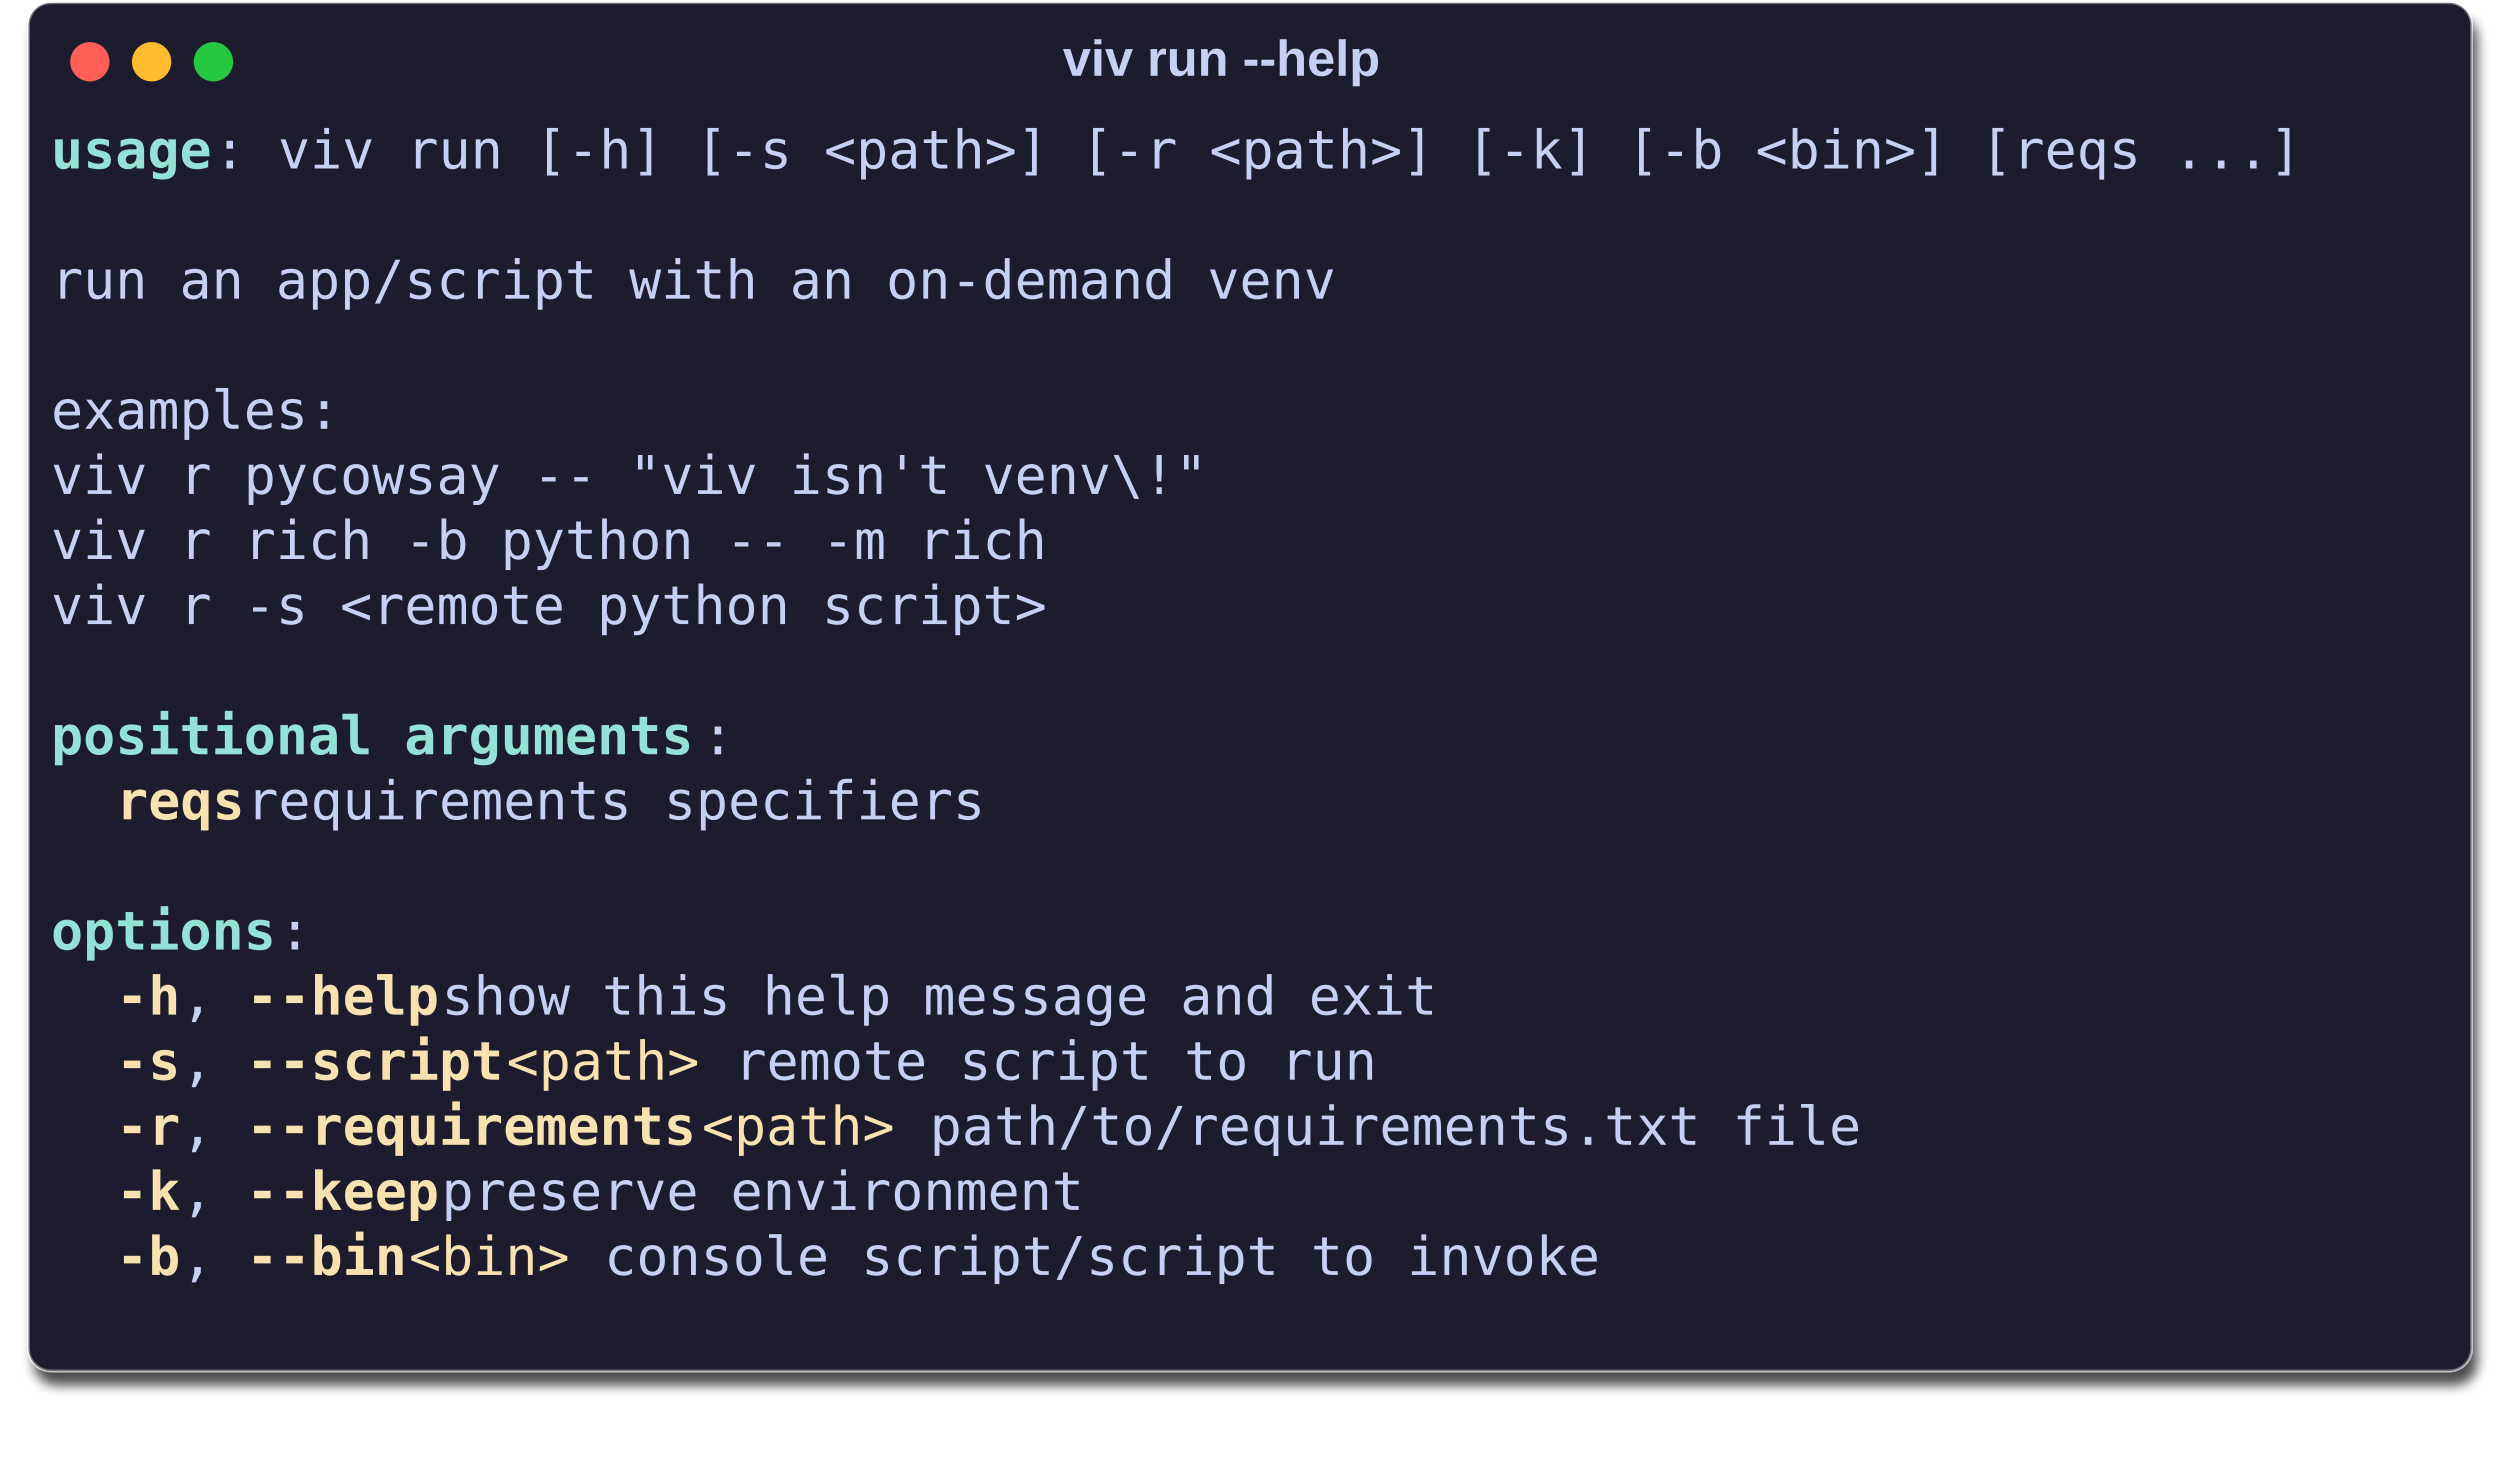
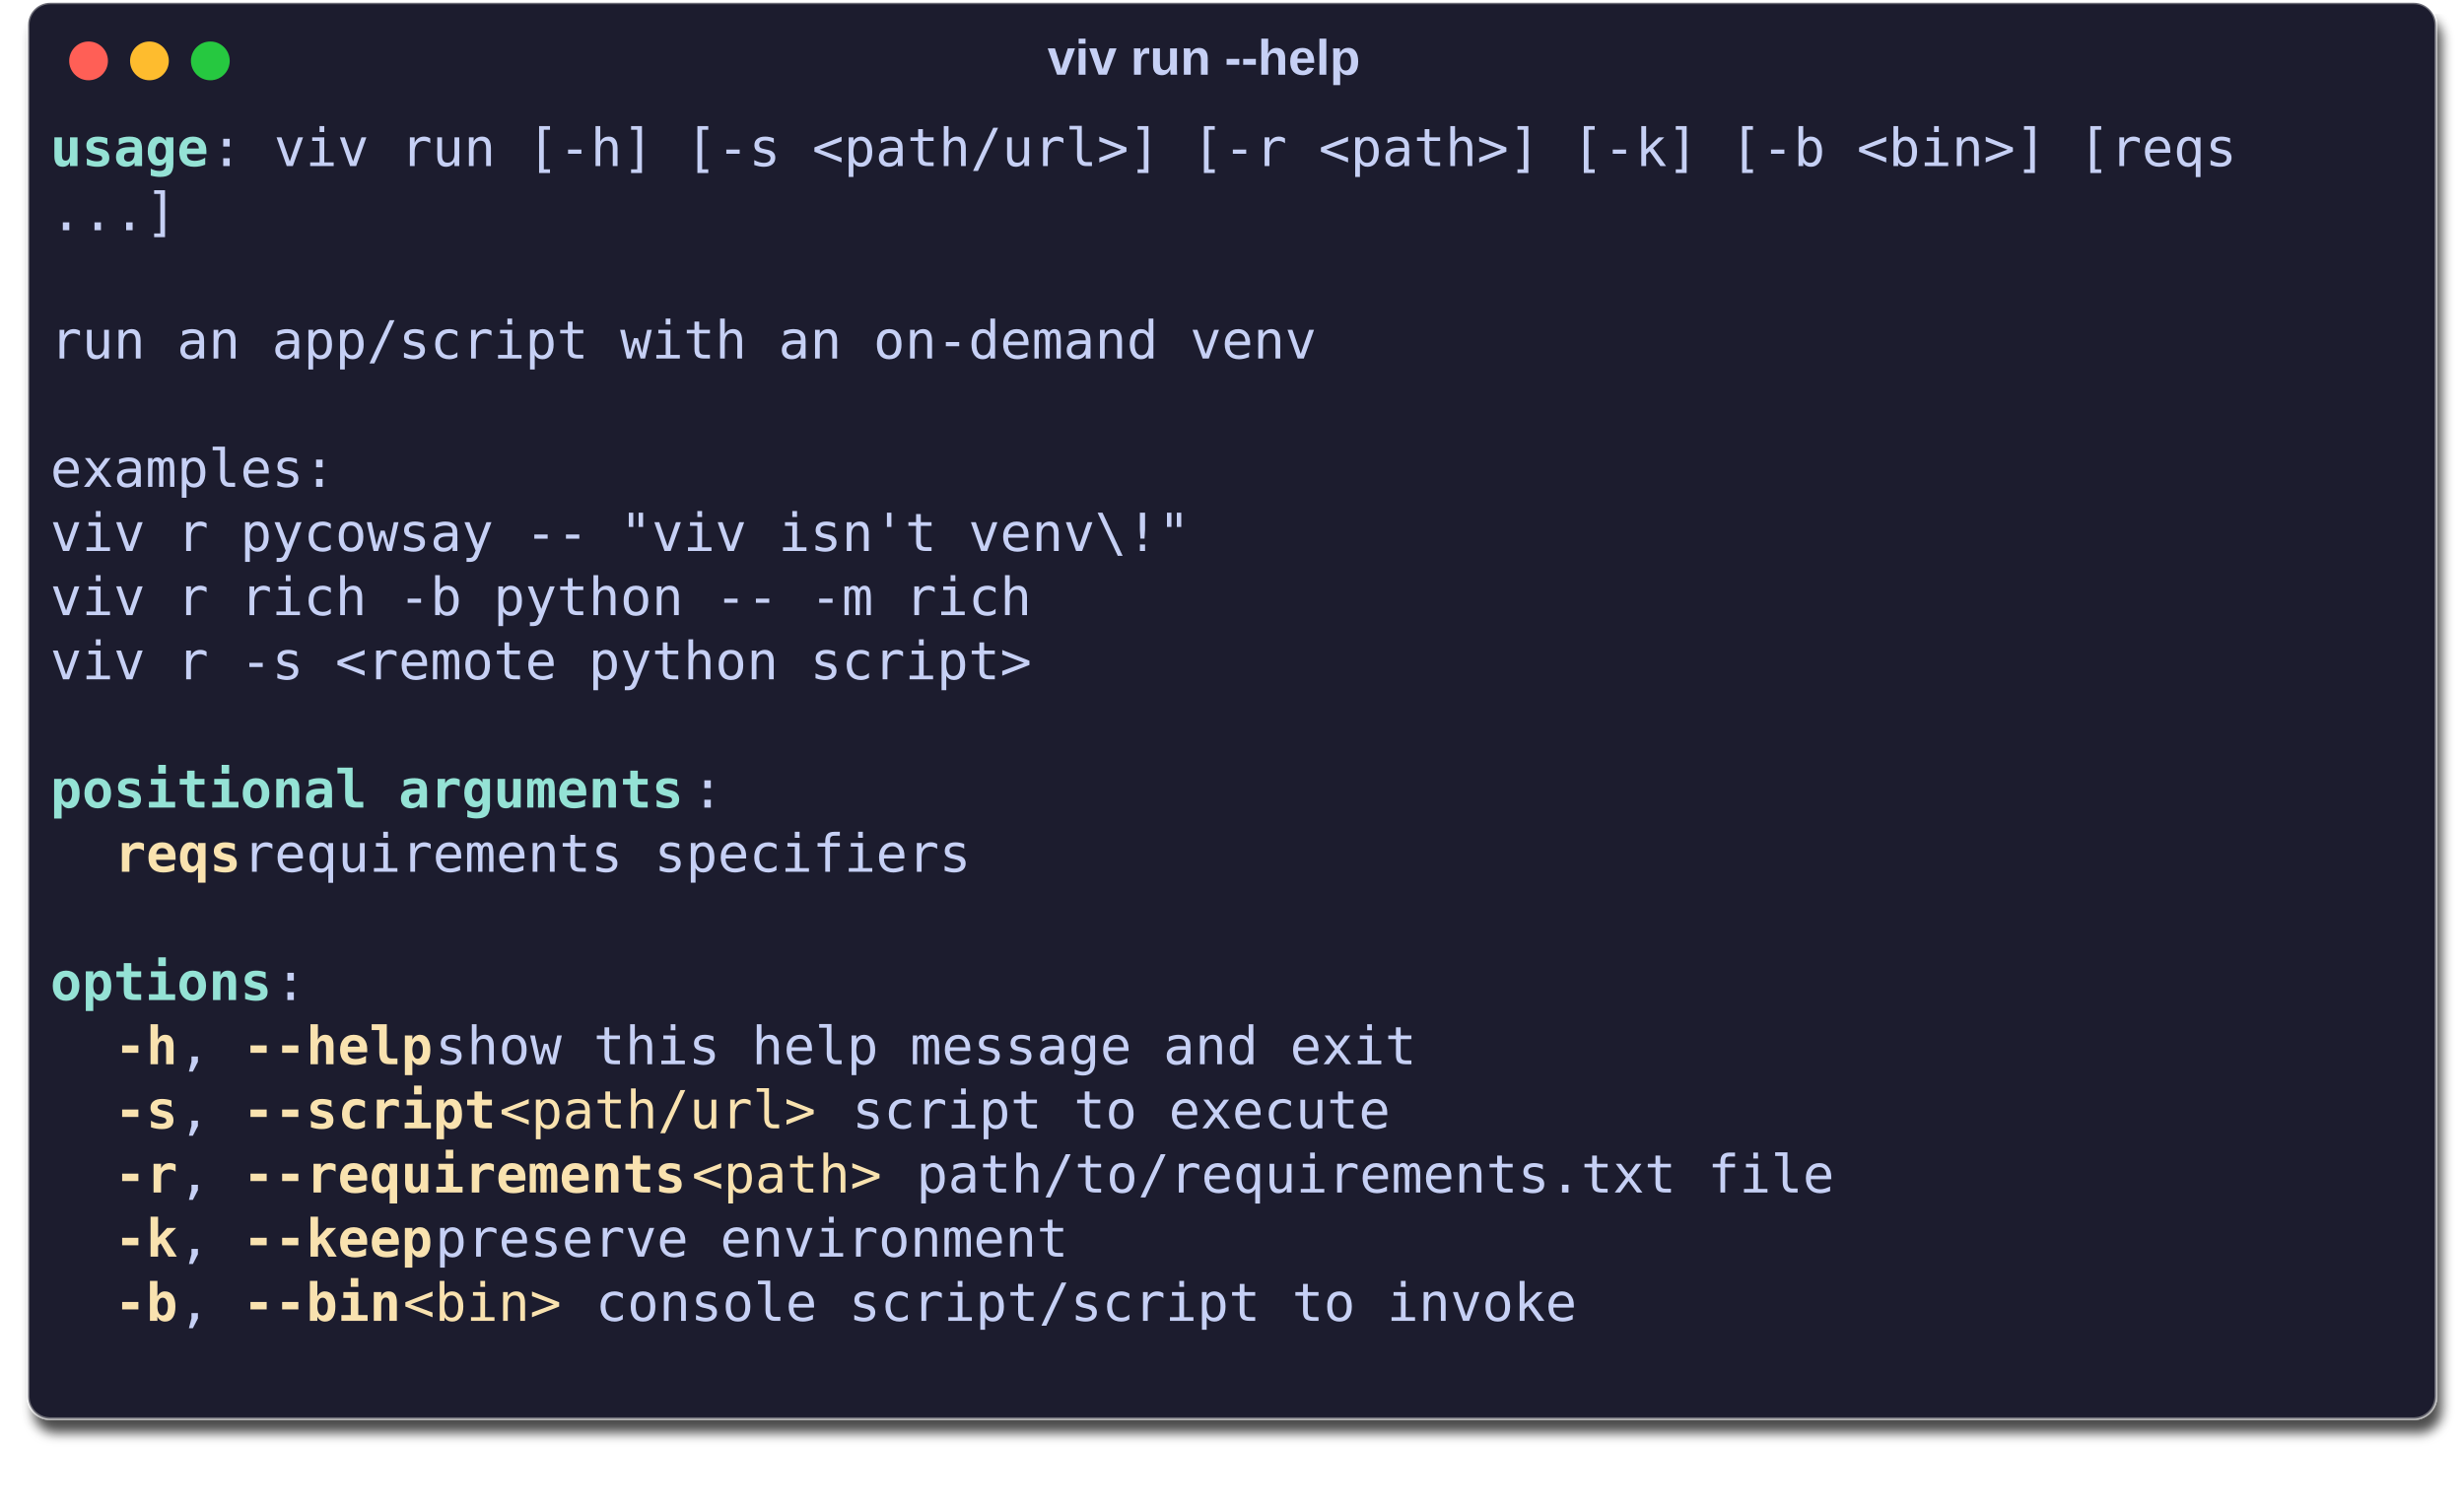
- <svg xmlns="http://www.w3.org/2000/svg" class="rich-terminal shadow" viewBox="0 0 890.333 521.533">
+ <svg xmlns="http://www.w3.org/2000/svg" class="rich-terminal shadow" viewBox="0 0 890.333 545.933">
  <style>

    @font-face {
        font-family: "Fira Code";
        src: local("FiraCode-Regular"),
                url("https://cdnjs.cloudflare.com/ajax/libs/firacode/6.2.0/woff2/FiraCode-Regular.woff2") format("woff2"),
                url("https://cdnjs.cloudflare.com/ajax/libs/firacode/6.2.0/woff/FiraCode-Regular.woff") format("woff");
        font-style: normal;
        font-weight: 400;
    }
    @font-face {
        font-family: "Fira Code";
        src: local("FiraCode-Bold"),
                url("https://cdnjs.cloudflare.com/ajax/libs/firacode/6.2.0/woff2/FiraCode-Bold.woff2") format("woff2"),
                url("https://cdnjs.cloudflare.com/ajax/libs/firacode/6.2.0/woff/FiraCode-Bold.woff") format("woff");
        font-style: bold;
        font-weight: 700;
    }

-     .terminal-2936695036-matrix {
+     .terminal-891843790-matrix {
        font-family: Fira Code, monospace;
        font-size: 20px;
        line-height: 24.4px;
        font-variant-east-asian: full-width;
    }

-     .terminal-2936695036-title {
+     .terminal-891843790-title {
        font-size: 18px;
        font-weight: bold;
        font-family: arial;
    }

    .shadow {
        -webkit-filter: drop-shadow( 2px 5px 2px rgba(0, 0, 0, .7));
        filter: drop-shadow( 2px 5px 2px rgba(0, 0, 0, .7));
    }
-     .terminal-2936695036-r1 { fill: #94e2d5;font-weight: bold }
- .terminal-2936695036-r2 { fill: #c6d0f5 }
- .terminal-2936695036-r3 { fill: #f9e2af;font-weight: bold }
- .terminal-2936695036-r4 { fill: #f9e2af }
+     .terminal-891843790-r1 { fill: #94e2d5;font-weight: bold }
+ .terminal-891843790-r2 { fill: #c6d0f5 }
+ .terminal-891843790-r3 { fill: #f9e2af;font-weight: bold }
+ .terminal-891843790-r4 { fill: #f9e2af }
    </style>
  <defs>
-     <clipPath id="terminal-2936695036-clip-terminal">
-       <rect x="0" y="0" width="853.0" height="438.2" />
+     <clipPath id="terminal-891843790-clip-terminal">
+       <rect x="0" y="0" width="853.0" height="462.6" />
    </clipPath>
-     <clipPath id="terminal-2936695036-line-0">
+     <clipPath id="terminal-891843790-line-0">
      <rect x="0" y="1.5" width="854" height="24.65" />
    </clipPath>
-     <clipPath id="terminal-2936695036-line-1">
+     <clipPath id="terminal-891843790-line-1">
      <rect x="0" y="25.9" width="854" height="24.65" />
    </clipPath>
-     <clipPath id="terminal-2936695036-line-2">
+     <clipPath id="terminal-891843790-line-2">
      <rect x="0" y="50.3" width="854" height="24.65" />
    </clipPath>
-     <clipPath id="terminal-2936695036-line-3">
+     <clipPath id="terminal-891843790-line-3">
      <rect x="0" y="74.7" width="854" height="24.65" />
    </clipPath>
-     <clipPath id="terminal-2936695036-line-4">
+     <clipPath id="terminal-891843790-line-4">
      <rect x="0" y="99.1" width="854" height="24.65" />
    </clipPath>
-     <clipPath id="terminal-2936695036-line-5">
+     <clipPath id="terminal-891843790-line-5">
      <rect x="0" y="123.5" width="854" height="24.65" />
    </clipPath>
-     <clipPath id="terminal-2936695036-line-6">
+     <clipPath id="terminal-891843790-line-6">
      <rect x="0" y="147.9" width="854" height="24.65" />
    </clipPath>
-     <clipPath id="terminal-2936695036-line-7">
+     <clipPath id="terminal-891843790-line-7">
      <rect x="0" y="172.3" width="854" height="24.65" />
    </clipPath>
-     <clipPath id="terminal-2936695036-line-8">
+     <clipPath id="terminal-891843790-line-8">
      <rect x="0" y="196.7" width="854" height="24.65" />
    </clipPath>
-     <clipPath id="terminal-2936695036-line-9">
+     <clipPath id="terminal-891843790-line-9">
      <rect x="0" y="221.1" width="854" height="24.65" />
    </clipPath>
-     <clipPath id="terminal-2936695036-line-10">
+     <clipPath id="terminal-891843790-line-10">
      <rect x="0" y="245.5" width="854" height="24.65" />
    </clipPath>
-     <clipPath id="terminal-2936695036-line-11">
+     <clipPath id="terminal-891843790-line-11">
      <rect x="0" y="269.9" width="854" height="24.65" />
    </clipPath>
-     <clipPath id="terminal-2936695036-line-12">
+     <clipPath id="terminal-891843790-line-12">
      <rect x="0" y="294.3" width="854" height="24.65" />
    </clipPath>
-     <clipPath id="terminal-2936695036-line-13">
+     <clipPath id="terminal-891843790-line-13">
      <rect x="0" y="318.7" width="854" height="24.65" />
    </clipPath>
-     <clipPath id="terminal-2936695036-line-14">
+     <clipPath id="terminal-891843790-line-14">
      <rect x="0" y="343.1" width="854" height="24.65" />
    </clipPath>
-     <clipPath id="terminal-2936695036-line-15">
+     <clipPath id="terminal-891843790-line-15">
      <rect x="0" y="367.5" width="854" height="24.65" />
    </clipPath>
-     <clipPath id="terminal-2936695036-line-16">
+     <clipPath id="terminal-891843790-line-16">
      <rect x="0" y="391.9" width="854" height="24.65" />
    </clipPath>
+     <clipPath id="terminal-891843790-line-17">
+       <rect x="0" y="416.3" width="854" height="24.65" />
+     </clipPath>
  </defs>
-   <rect fill="#1e1e2e" stroke="rgba(255,255,255,0.35)" stroke-width="1" x="10.167" y="1" width="870" height="487.2" rx="8" />
-   <text class="terminal-2936695036-title" fill="#c6d0f5" text-anchor="middle" x="435" y="27">viv run --help</text>
+   <rect fill="#1e1e2e" stroke="rgba(255,255,255,0.35)" stroke-width="1" x="10.167" y="1" width="870" height="511.6" rx="8" />
+   <text class="terminal-891843790-title" fill="#c6d0f5" text-anchor="middle" x="435" y="27">viv run --help</text>
  <g transform="translate(32,22)">
    <circle cx="0" cy="0" r="7" fill="#ff5f57" />
    <circle cx="22" cy="0" r="7" fill="#febc2e" />
    <circle cx="44" cy="0" r="7" fill="#28c840" />
  </g>
-   <g transform="translate(18.16667, 41) scale(.95)" clip-path="url(#terminal-2936695036-clip-terminal)">
-     <g class="terminal-2936695036-matrix">
-       <text class="terminal-2936695036-r1" x="0" y="20" textLength="61" clip-path="url(#terminal-2936695036-line-0)">usage</text>
-       <text class="terminal-2936695036-r2" x="61" y="20" textLength="793" clip-path="url(#terminal-2936695036-line-0)">: viv run [-h] [-s &lt;path&gt;] [-r &lt;path&gt;] [-k] [-b &lt;bin&gt;] [reqs ...]</text>
-       <text class="terminal-2936695036-r2" x="854" y="20" textLength="12.2" clip-path="url(#terminal-2936695036-line-0)">
+   <g transform="translate(18.16667, 41) scale(.95)" clip-path="url(#terminal-891843790-clip-terminal)">
+     <g class="terminal-891843790-matrix">
+       <text class="terminal-891843790-r1" x="0" y="20" textLength="61" clip-path="url(#terminal-891843790-line-0)">usage</text>
+       <text class="terminal-891843790-r2" x="61" y="20" textLength="793" clip-path="url(#terminal-891843790-line-0)">: viv run [-h] [-s &lt;path/url&gt;] [-r &lt;path&gt;] [-k] [-b &lt;bin&gt;] [reqs </text>
+       <text class="terminal-891843790-r2" x="854" y="20" textLength="12.2" clip-path="url(#terminal-891843790-line-0)">
</text>
-       <text class="terminal-2936695036-r2" x="854" y="44.4" textLength="12.2" clip-path="url(#terminal-2936695036-line-1)">
+       <text class="terminal-891843790-r2" x="0" y="44.4" textLength="48.8" clip-path="url(#terminal-891843790-line-1)">...]</text>
+       <text class="terminal-891843790-r2" x="854" y="44.4" textLength="12.2" clip-path="url(#terminal-891843790-line-1)">
</text>
-       <text class="terminal-2936695036-r2" x="0" y="68.8" textLength="488" clip-path="url(#terminal-2936695036-line-2)">run an app/script with an on-demand venv</text>
-       <text class="terminal-2936695036-r2" x="854" y="68.8" textLength="12.2" clip-path="url(#terminal-2936695036-line-2)">
+       <text class="terminal-891843790-r2" x="854" y="68.8" textLength="12.2" clip-path="url(#terminal-891843790-line-2)">
</text>
-       <text class="terminal-2936695036-r2" x="854" y="93.2" textLength="12.2" clip-path="url(#terminal-2936695036-line-3)">
+       <text class="terminal-891843790-r2" x="0" y="93.2" textLength="488" clip-path="url(#terminal-891843790-line-3)">run an app/script with an on-demand venv</text>
+       <text class="terminal-891843790-r2" x="854" y="93.2" textLength="12.2" clip-path="url(#terminal-891843790-line-3)">
</text>
-       <text class="terminal-2936695036-r2" x="0" y="117.6" textLength="109.8" clip-path="url(#terminal-2936695036-line-4)">examples:</text>
-       <text class="terminal-2936695036-r2" x="854" y="117.6" textLength="12.2" clip-path="url(#terminal-2936695036-line-4)">
+       <text class="terminal-891843790-r2" x="854" y="117.6" textLength="12.2" clip-path="url(#terminal-891843790-line-4)">
</text>
-       <text class="terminal-2936695036-r2" x="0" y="142" textLength="463.6" clip-path="url(#terminal-2936695036-line-5)">  viv r pycowsay -- "viv isn't venv\!"</text>
-       <text class="terminal-2936695036-r2" x="854" y="142" textLength="12.2" clip-path="url(#terminal-2936695036-line-5)">
+       <text class="terminal-891843790-r2" x="0" y="142" textLength="109.8" clip-path="url(#terminal-891843790-line-5)">examples:</text>
+       <text class="terminal-891843790-r2" x="854" y="142" textLength="12.2" clip-path="url(#terminal-891843790-line-5)">
</text>
-       <text class="terminal-2936695036-r2" x="0" y="166.4" textLength="402.6" clip-path="url(#terminal-2936695036-line-6)">  viv r rich -b python -- -m rich</text>
-       <text class="terminal-2936695036-r2" x="854" y="166.4" textLength="12.2" clip-path="url(#terminal-2936695036-line-6)">
+       <text class="terminal-891843790-r2" x="0" y="166.4" textLength="463.6" clip-path="url(#terminal-891843790-line-6)">  viv r pycowsay -- "viv isn't venv\!"</text>
+       <text class="terminal-891843790-r2" x="854" y="166.4" textLength="12.2" clip-path="url(#terminal-891843790-line-6)">
</text>
-       <text class="terminal-2936695036-r2" x="0" y="190.8" textLength="402.6" clip-path="url(#terminal-2936695036-line-7)">  viv r -s &lt;remote python script&gt;</text>
-       <text class="terminal-2936695036-r2" x="854" y="190.8" textLength="12.2" clip-path="url(#terminal-2936695036-line-7)">
+       <text class="terminal-891843790-r2" x="0" y="190.8" textLength="402.6" clip-path="url(#terminal-891843790-line-7)">  viv r rich -b python -- -m rich</text>
+       <text class="terminal-891843790-r2" x="854" y="190.8" textLength="12.2" clip-path="url(#terminal-891843790-line-7)">
</text>
-       <text class="terminal-2936695036-r2" x="854" y="215.2" textLength="12.2" clip-path="url(#terminal-2936695036-line-8)">
+       <text class="terminal-891843790-r2" x="0" y="215.2" textLength="402.6" clip-path="url(#terminal-891843790-line-8)">  viv r -s &lt;remote python script&gt;</text>
+       <text class="terminal-891843790-r2" x="854" y="215.2" textLength="12.2" clip-path="url(#terminal-891843790-line-8)">
</text>
-       <text class="terminal-2936695036-r1" x="0" y="239.6" textLength="244" clip-path="url(#terminal-2936695036-line-9)">positional arguments</text>
-       <text class="terminal-2936695036-r2" x="244" y="239.6" textLength="12.2" clip-path="url(#terminal-2936695036-line-9)">:</text>
-       <text class="terminal-2936695036-r2" x="854" y="239.6" textLength="12.2" clip-path="url(#terminal-2936695036-line-9)">
+       <text class="terminal-891843790-r2" x="854" y="239.6" textLength="12.2" clip-path="url(#terminal-891843790-line-9)">
</text>
-       <text class="terminal-2936695036-r3" x="24.4" y="264" textLength="48.8" clip-path="url(#terminal-2936695036-line-10)">reqs</text>
-       <text class="terminal-2936695036-r2" x="73.2" y="264" textLength="585.6" clip-path="url(#terminal-2936695036-line-10)">                         requirements specifiers</text>
-       <text class="terminal-2936695036-r2" x="854" y="264" textLength="12.2" clip-path="url(#terminal-2936695036-line-10)">
+       <text class="terminal-891843790-r1" x="0" y="264" textLength="244" clip-path="url(#terminal-891843790-line-10)">positional arguments</text>
+       <text class="terminal-891843790-r2" x="244" y="264" textLength="12.2" clip-path="url(#terminal-891843790-line-10)">:</text>
+       <text class="terminal-891843790-r2" x="854" y="264" textLength="12.2" clip-path="url(#terminal-891843790-line-10)">
</text>
-       <text class="terminal-2936695036-r2" x="854" y="288.4" textLength="12.2" clip-path="url(#terminal-2936695036-line-11)">
+       <text class="terminal-891843790-r3" x="24.4" y="288.4" textLength="48.8" clip-path="url(#terminal-891843790-line-11)">reqs</text>
+       <text class="terminal-891843790-r2" x="73.2" y="288.4" textLength="585.6" clip-path="url(#terminal-891843790-line-11)">                         requirements specifiers</text>
+       <text class="terminal-891843790-r2" x="854" y="288.4" textLength="12.2" clip-path="url(#terminal-891843790-line-11)">
</text>
-       <text class="terminal-2936695036-r1" x="0" y="312.8" textLength="85.4" clip-path="url(#terminal-2936695036-line-12)">options</text>
-       <text class="terminal-2936695036-r2" x="85.4" y="312.8" textLength="12.2" clip-path="url(#terminal-2936695036-line-12)">:</text>
-       <text class="terminal-2936695036-r2" x="854" y="312.8" textLength="12.2" clip-path="url(#terminal-2936695036-line-12)">
+       <text class="terminal-891843790-r2" x="854" y="312.8" textLength="12.2" clip-path="url(#terminal-891843790-line-12)">
</text>
-       <text class="terminal-2936695036-r3" x="24.4" y="337.2" textLength="24.4" clip-path="url(#terminal-2936695036-line-13)">-h</text>
-       <text class="terminal-2936695036-r2" x="48.8" y="337.2" textLength="24.4" clip-path="url(#terminal-2936695036-line-13)">, </text>
-       <text class="terminal-2936695036-r3" x="73.2" y="337.2" textLength="73.2" clip-path="url(#terminal-2936695036-line-13)">--help</text>
-       <text class="terminal-2936695036-r2" x="146.4" y="337.2" textLength="610" clip-path="url(#terminal-2936695036-line-13)">                   show this help message and exit</text>
-       <text class="terminal-2936695036-r2" x="854" y="337.2" textLength="12.2" clip-path="url(#terminal-2936695036-line-13)">
+       <text class="terminal-891843790-r1" x="0" y="337.2" textLength="85.4" clip-path="url(#terminal-891843790-line-13)">options</text>
+       <text class="terminal-891843790-r2" x="85.4" y="337.2" textLength="12.2" clip-path="url(#terminal-891843790-line-13)">:</text>
+       <text class="terminal-891843790-r2" x="854" y="337.2" textLength="12.2" clip-path="url(#terminal-891843790-line-13)">
</text>
-       <text class="terminal-2936695036-r3" x="24.4" y="361.6" textLength="24.4" clip-path="url(#terminal-2936695036-line-14)">-s</text>
-       <text class="terminal-2936695036-r2" x="48.8" y="361.6" textLength="24.4" clip-path="url(#terminal-2936695036-line-14)">, </text>
-       <text class="terminal-2936695036-r3" x="73.2" y="361.6" textLength="97.6" clip-path="url(#terminal-2936695036-line-14)">--script</text>
-       <text class="terminal-2936695036-r4" x="170.8" y="361.6" textLength="85.4" clip-path="url(#terminal-2936695036-line-14)"> &lt;path&gt;</text>
-       <text class="terminal-2936695036-r2" x="256.2" y="361.6" textLength="366" clip-path="url(#terminal-2936695036-line-14)">          remote script to run</text>
-       <text class="terminal-2936695036-r2" x="854" y="361.6" textLength="12.2" clip-path="url(#terminal-2936695036-line-14)">
+       <text class="terminal-891843790-r3" x="24.4" y="361.6" textLength="24.4" clip-path="url(#terminal-891843790-line-14)">-h</text>
+       <text class="terminal-891843790-r2" x="48.8" y="361.6" textLength="24.4" clip-path="url(#terminal-891843790-line-14)">, </text>
+       <text class="terminal-891843790-r3" x="73.2" y="361.6" textLength="73.2" clip-path="url(#terminal-891843790-line-14)">--help</text>
+       <text class="terminal-891843790-r2" x="146.4" y="361.6" textLength="610" clip-path="url(#terminal-891843790-line-14)">                   show this help message and exit</text>
+       <text class="terminal-891843790-r2" x="854" y="361.6" textLength="12.2" clip-path="url(#terminal-891843790-line-14)">
</text>
-       <text class="terminal-2936695036-r3" x="24.4" y="386" textLength="24.4" clip-path="url(#terminal-2936695036-line-15)">-r</text>
-       <text class="terminal-2936695036-r2" x="48.8" y="386" textLength="24.4" clip-path="url(#terminal-2936695036-line-15)">, </text>
-       <text class="terminal-2936695036-r3" x="73.2" y="386" textLength="170.8" clip-path="url(#terminal-2936695036-line-15)">--requirements</text>
-       <text class="terminal-2936695036-r4" x="244" y="386" textLength="85.4" clip-path="url(#terminal-2936695036-line-15)"> &lt;path&gt;</text>
-       <text class="terminal-2936695036-r2" x="329.4" y="386" textLength="402.6" clip-path="url(#terminal-2936695036-line-15)">    path/to/requirements.txt file</text>
-       <text class="terminal-2936695036-r2" x="854" y="386" textLength="12.2" clip-path="url(#terminal-2936695036-line-15)">
+       <text class="terminal-891843790-r3" x="24.4" y="386" textLength="24.4" clip-path="url(#terminal-891843790-line-15)">-s</text>
+       <text class="terminal-891843790-r2" x="48.8" y="386" textLength="24.4" clip-path="url(#terminal-891843790-line-15)">, </text>
+       <text class="terminal-891843790-r3" x="73.2" y="386" textLength="97.6" clip-path="url(#terminal-891843790-line-15)">--script</text>
+       <text class="terminal-891843790-r4" x="170.8" y="386" textLength="134.2" clip-path="url(#terminal-891843790-line-15)"> &lt;path/url&gt;</text>
+       <text class="terminal-891843790-r2" x="305" y="386" textLength="280.6" clip-path="url(#terminal-891843790-line-15)">      script to execute</text>
+       <text class="terminal-891843790-r2" x="854" y="386" textLength="12.2" clip-path="url(#terminal-891843790-line-15)">
</text>
-       <text class="terminal-2936695036-r3" x="24.4" y="410.4" textLength="24.4" clip-path="url(#terminal-2936695036-line-16)">-k</text>
-       <text class="terminal-2936695036-r2" x="48.8" y="410.4" textLength="24.4" clip-path="url(#terminal-2936695036-line-16)">, </text>
-       <text class="terminal-2936695036-r3" x="73.2" y="410.4" textLength="73.2" clip-path="url(#terminal-2936695036-line-16)">--keep</text>
-       <text class="terminal-2936695036-r2" x="146.4" y="410.4" textLength="475.8" clip-path="url(#terminal-2936695036-line-16)">                   preserve environment</text>
-       <text class="terminal-2936695036-r2" x="854" y="410.4" textLength="12.2" clip-path="url(#terminal-2936695036-line-16)">
+       <text class="terminal-891843790-r3" x="24.4" y="410.4" textLength="24.4" clip-path="url(#terminal-891843790-line-16)">-r</text>
+       <text class="terminal-891843790-r2" x="48.8" y="410.4" textLength="24.4" clip-path="url(#terminal-891843790-line-16)">, </text>
+       <text class="terminal-891843790-r3" x="73.2" y="410.4" textLength="170.8" clip-path="url(#terminal-891843790-line-16)">--requirements</text>
+       <text class="terminal-891843790-r4" x="244" y="410.4" textLength="85.4" clip-path="url(#terminal-891843790-line-16)"> &lt;path&gt;</text>
+       <text class="terminal-891843790-r2" x="329.4" y="410.4" textLength="402.6" clip-path="url(#terminal-891843790-line-16)">    path/to/requirements.txt file</text>
+       <text class="terminal-891843790-r2" x="854" y="410.4" textLength="12.2" clip-path="url(#terminal-891843790-line-16)">
</text>
-       <text class="terminal-2936695036-r3" x="24.4" y="434.8" textLength="24.4" clip-path="url(#terminal-2936695036-line-17)">-b</text>
-       <text class="terminal-2936695036-r2" x="48.8" y="434.8" textLength="24.4" clip-path="url(#terminal-2936695036-line-17)">, </text>
-       <text class="terminal-2936695036-r3" x="73.2" y="434.8" textLength="61" clip-path="url(#terminal-2936695036-line-17)">--bin</text>
-       <text class="terminal-2936695036-r4" x="134.2" y="434.8" textLength="73.2" clip-path="url(#terminal-2936695036-line-17)"> &lt;bin&gt;</text>
-       <text class="terminal-2936695036-r2" x="207.4" y="434.8" textLength="549" clip-path="url(#terminal-2936695036-line-17)">              console_script/script to invoke</text>
-       <text class="terminal-2936695036-r2" x="854" y="434.8" textLength="12.2" clip-path="url(#terminal-2936695036-line-17)">
+       <text class="terminal-891843790-r3" x="24.4" y="434.8" textLength="24.4" clip-path="url(#terminal-891843790-line-17)">-k</text>
+       <text class="terminal-891843790-r2" x="48.8" y="434.8" textLength="24.4" clip-path="url(#terminal-891843790-line-17)">, </text>
+       <text class="terminal-891843790-r3" x="73.2" y="434.8" textLength="73.2" clip-path="url(#terminal-891843790-line-17)">--keep</text>
+       <text class="terminal-891843790-r2" x="146.4" y="434.8" textLength="475.8" clip-path="url(#terminal-891843790-line-17)">                   preserve environment</text>
+       <text class="terminal-891843790-r2" x="854" y="434.8" textLength="12.2" clip-path="url(#terminal-891843790-line-17)">
+ </text>
+       <text class="terminal-891843790-r3" x="24.4" y="459.2" textLength="24.4" clip-path="url(#terminal-891843790-line-18)">-b</text>
+       <text class="terminal-891843790-r2" x="48.8" y="459.2" textLength="24.4" clip-path="url(#terminal-891843790-line-18)">, </text>
+       <text class="terminal-891843790-r3" x="73.2" y="459.2" textLength="61" clip-path="url(#terminal-891843790-line-18)">--bin</text>
+       <text class="terminal-891843790-r4" x="134.2" y="459.2" textLength="73.2" clip-path="url(#terminal-891843790-line-18)"> &lt;bin&gt;</text>
+       <text class="terminal-891843790-r2" x="207.4" y="459.2" textLength="549" clip-path="url(#terminal-891843790-line-18)">              console_script/script to invoke</text>
+       <text class="terminal-891843790-r2" x="854" y="459.2" textLength="12.2" clip-path="url(#terminal-891843790-line-18)">
</text>
    </g>
  </g>
</svg>
